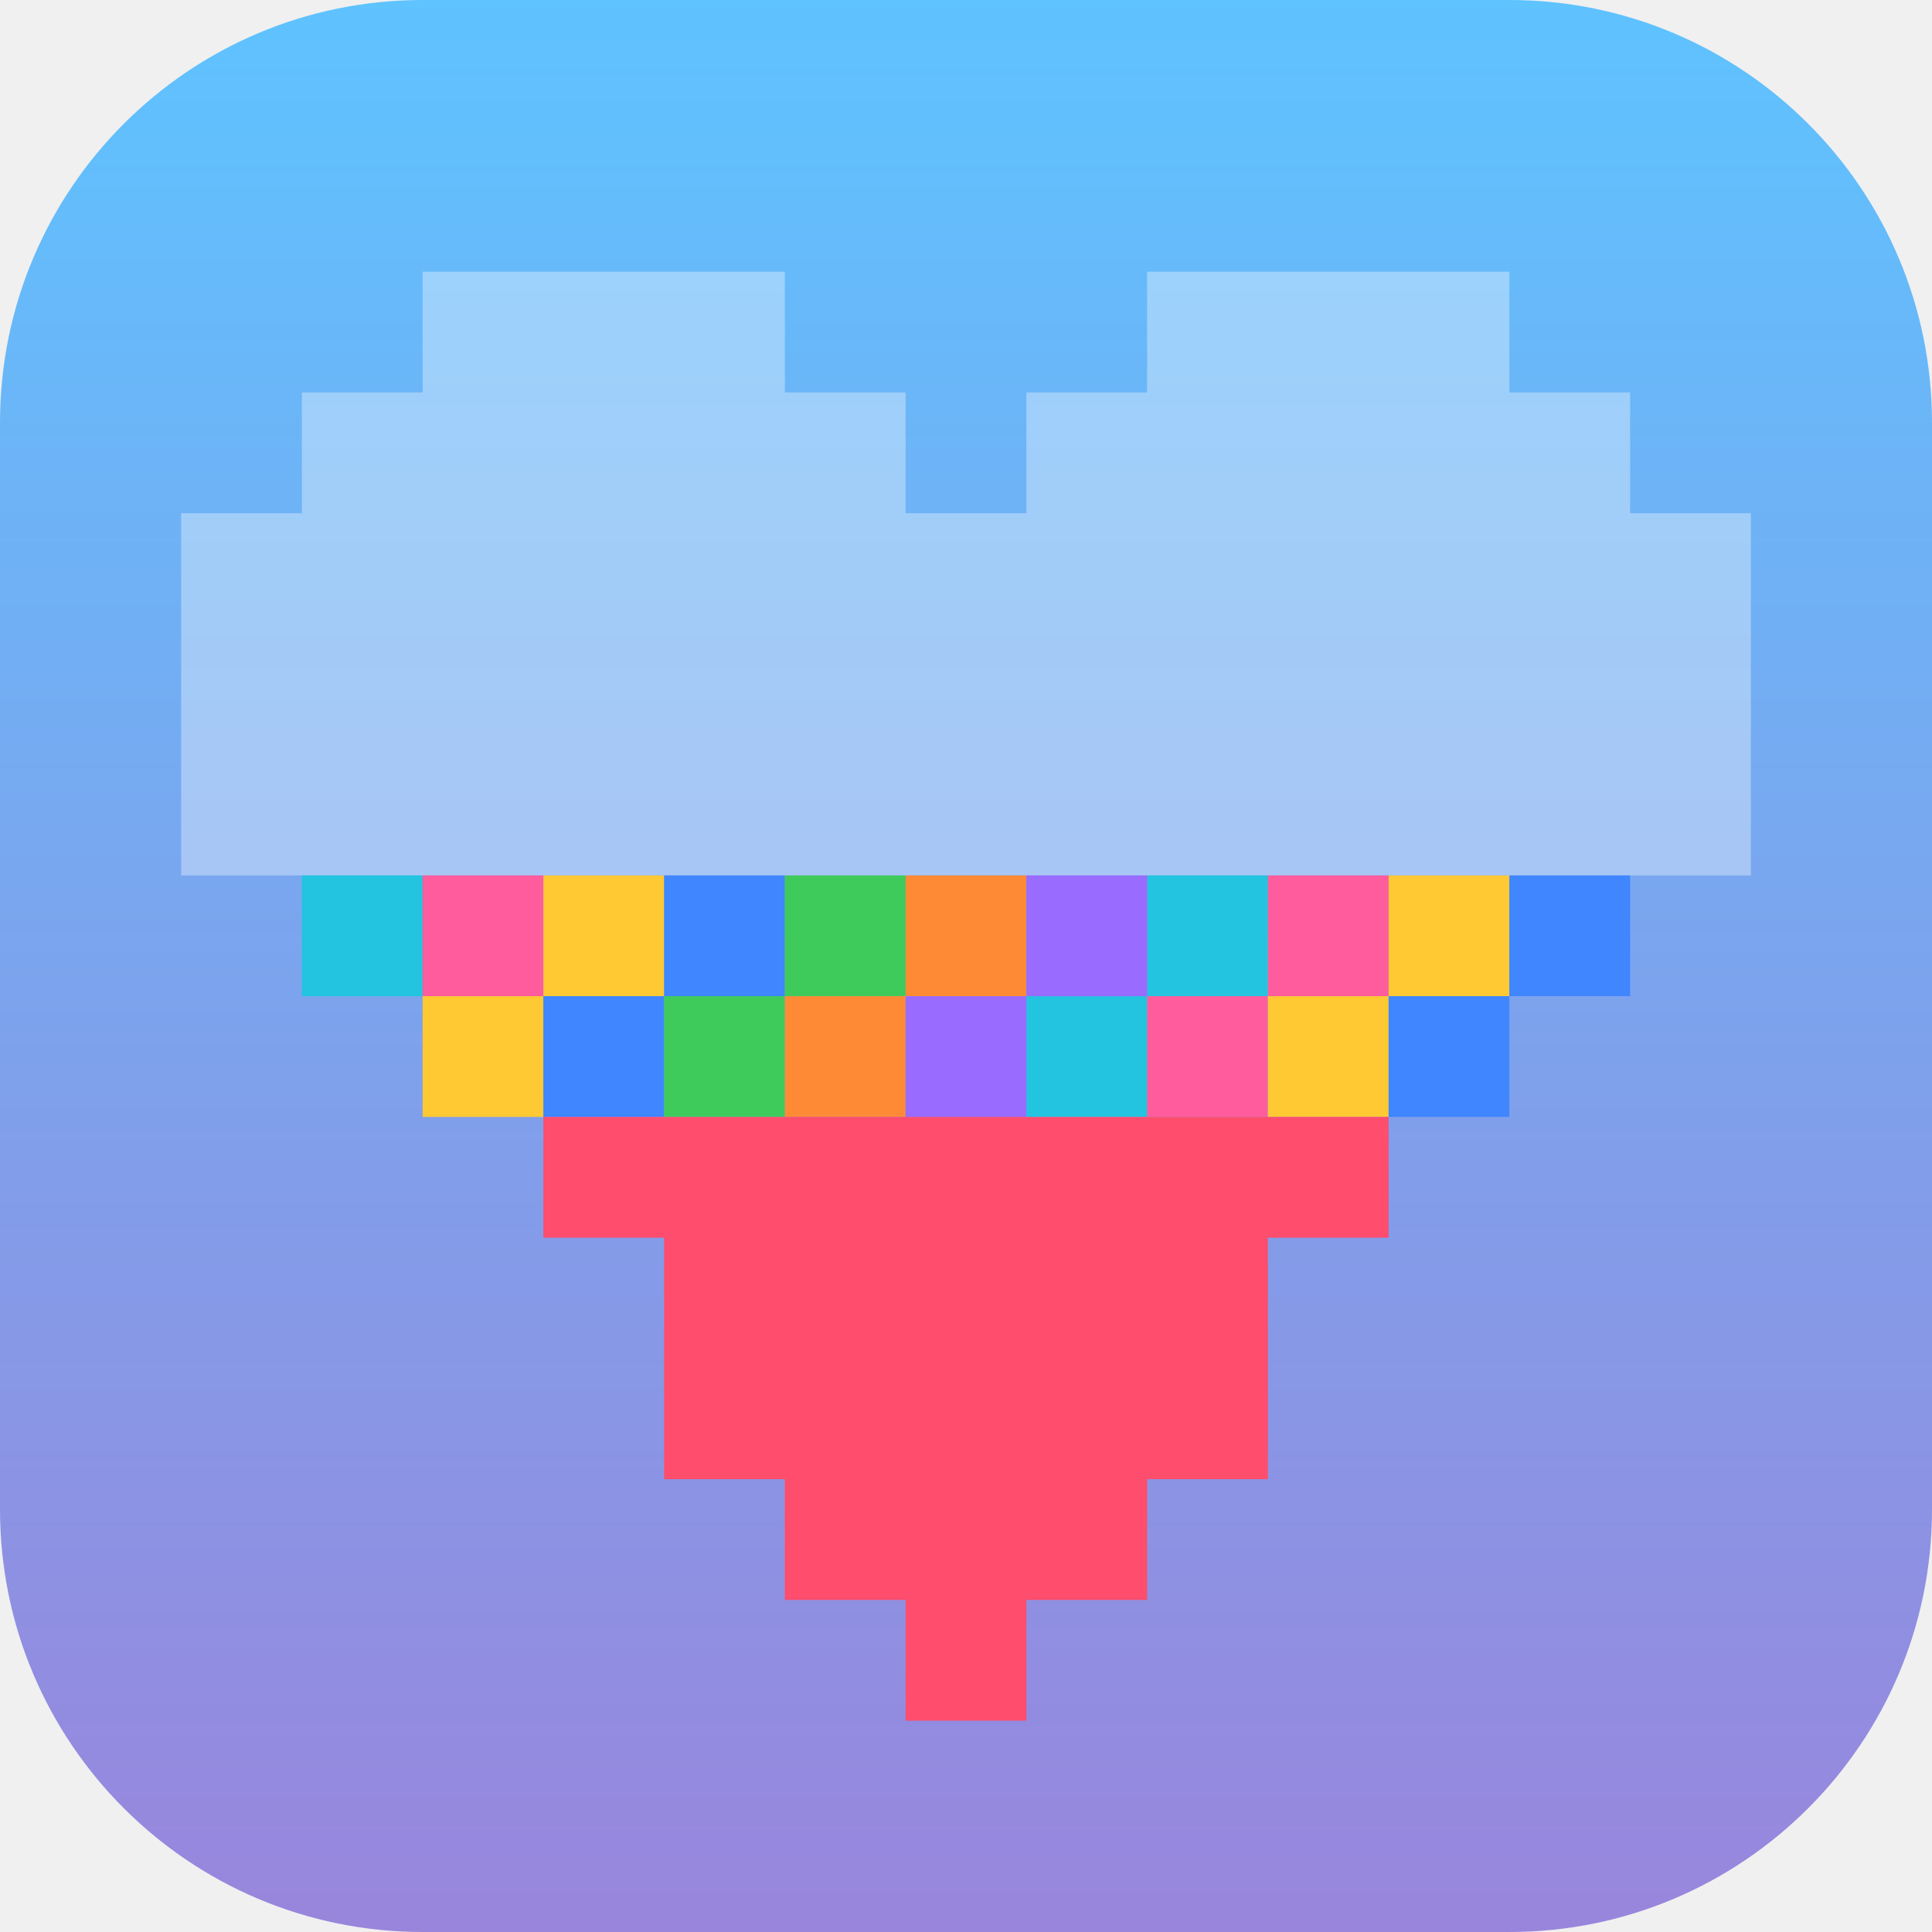
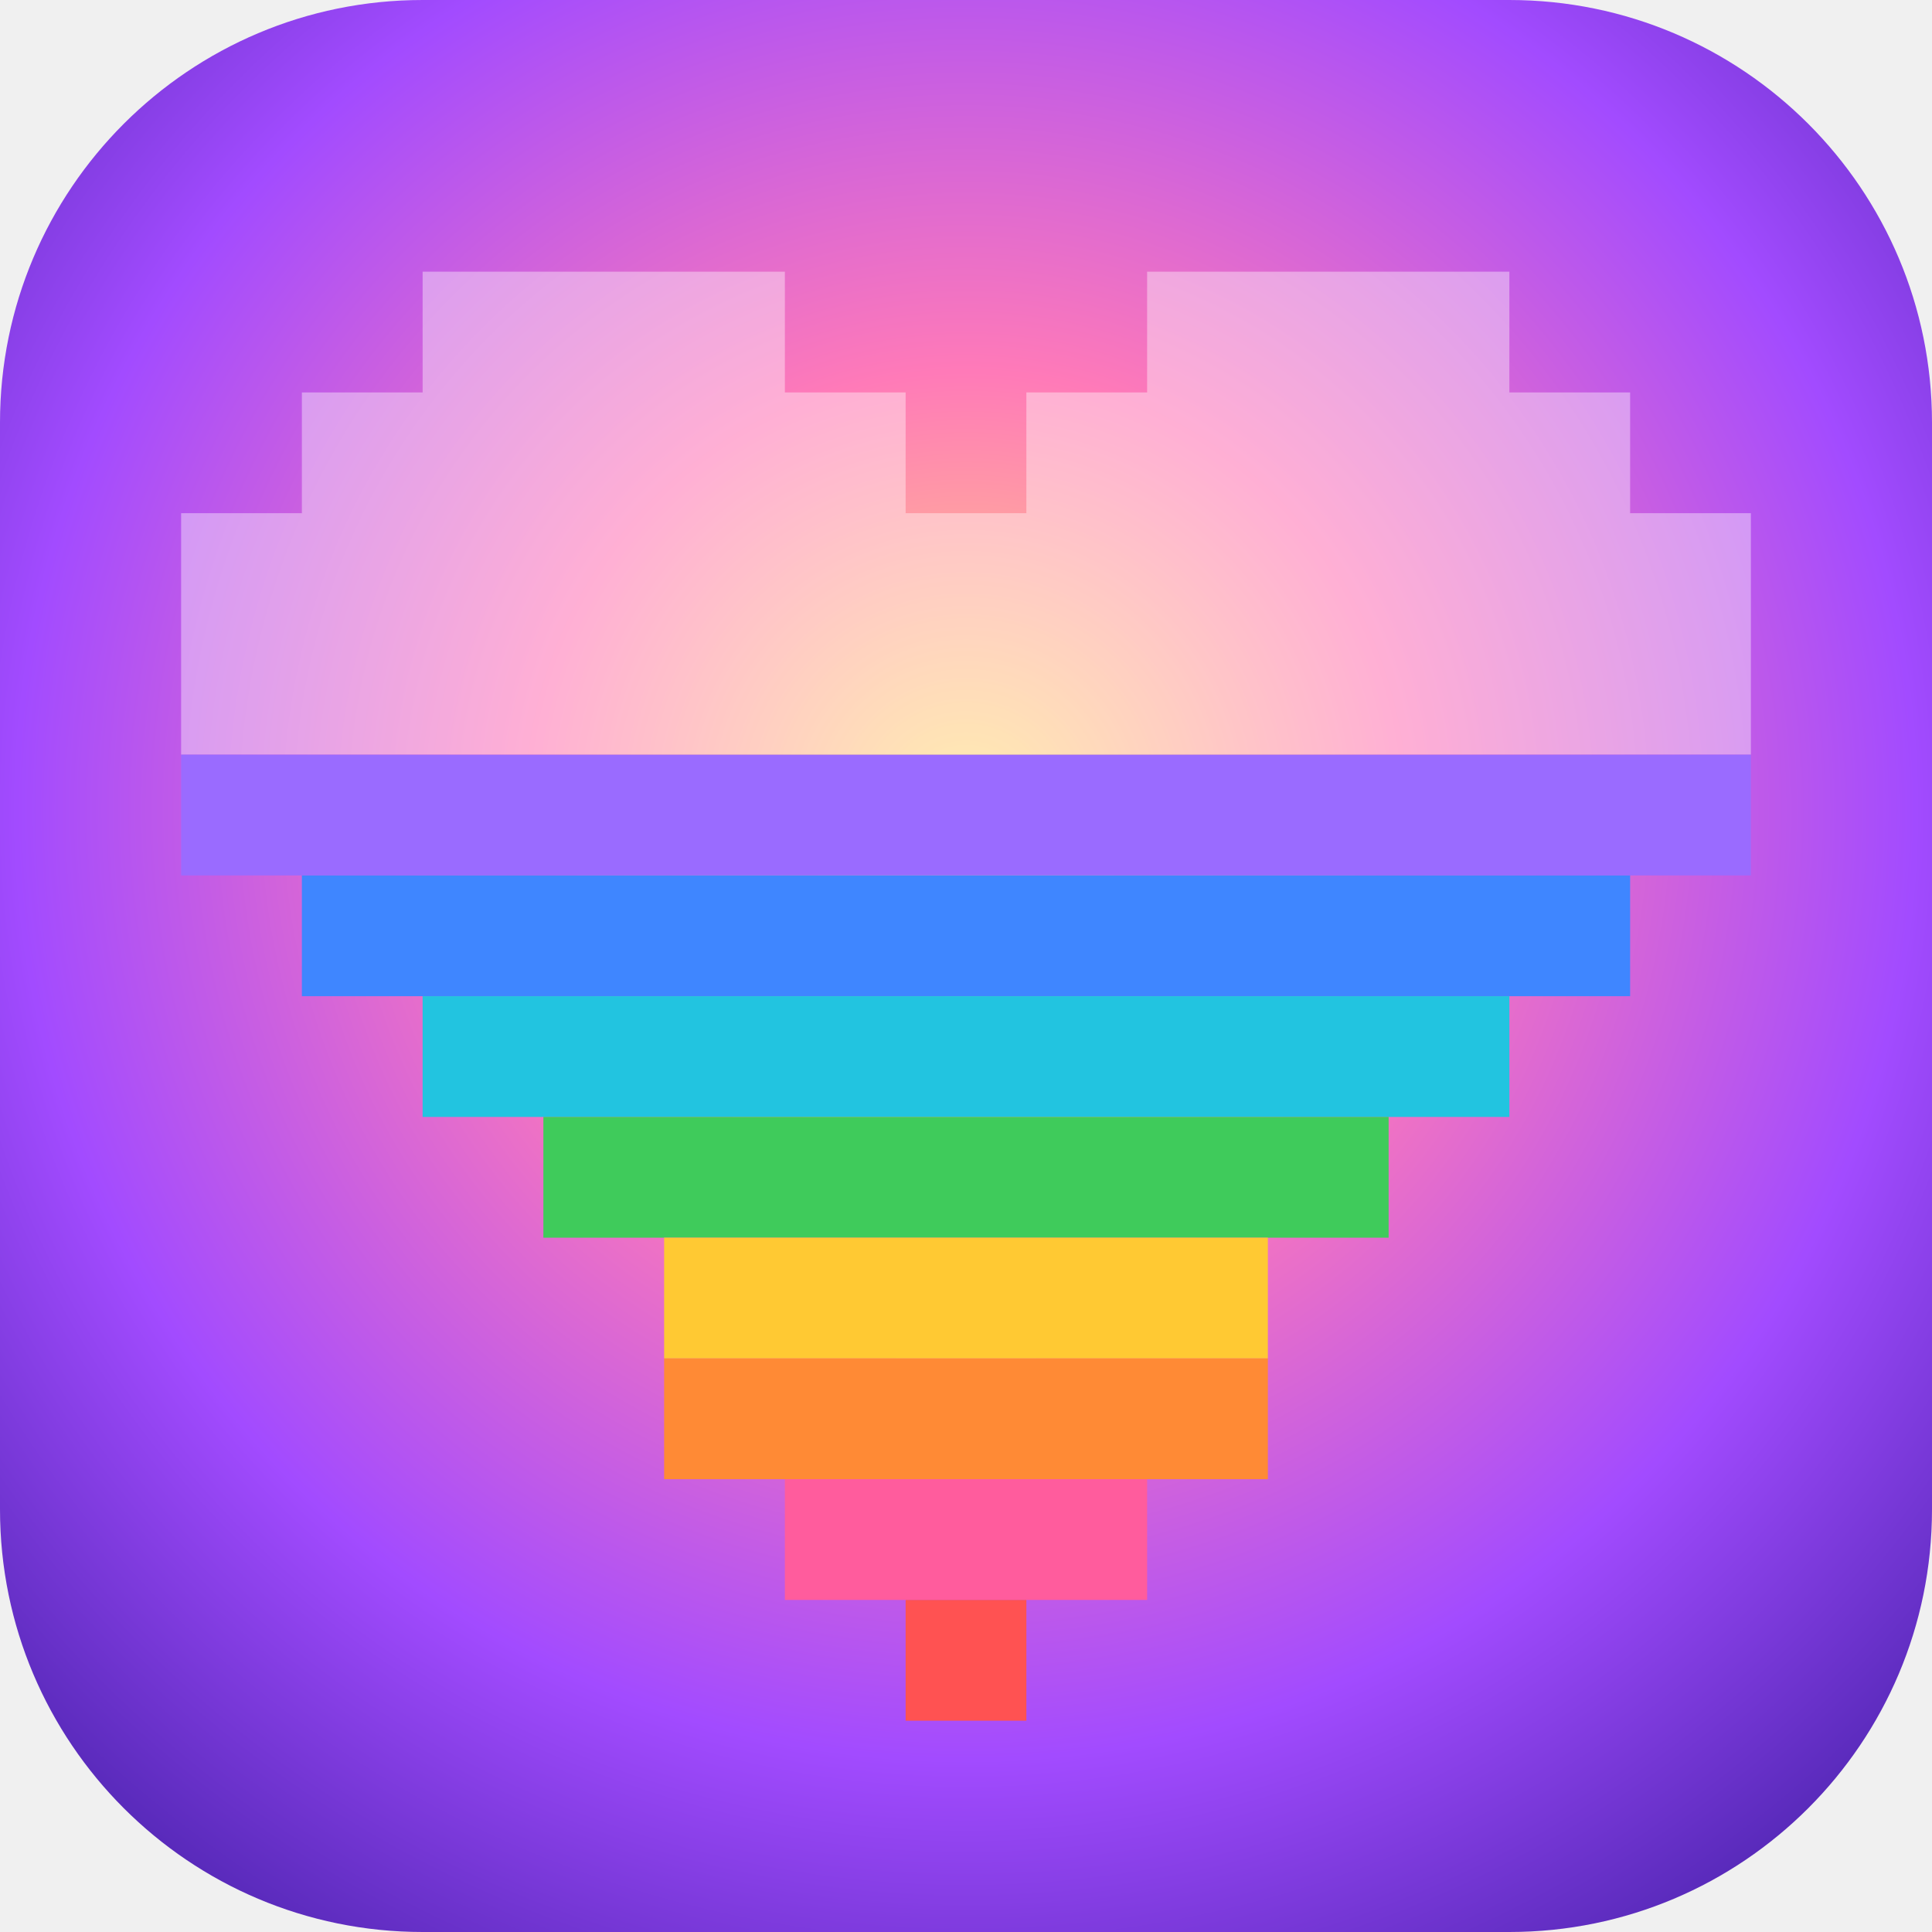
<svg xmlns="http://www.w3.org/2000/svg" viewBox="0 0 32 32">
  <defs>
-     <linearGradient id="g" x1="0" y1="0" x2="0" y2="1">
-       <stop offset="0" stop-color="#5ec3ff" />
-       <stop offset="1" stop-color="#9985dc" />
-     </linearGradient>
+     <radialGradient id="g" cx=".5" cy=".42" r=".75">
+       <stop offset="0" stop-color="#FFE27A" />
+       <stop offset=".3" stop-color="#FF7AB8" />
+       <stop offset=".65" stop-color="#A24BFF" />
+       <stop offset="1" stop-color="#3A1C9E" />
+     </radialGradient>
  </defs>
  <rect width="32" height="32" rx="7" fill="url(#g)" />
-   <path fill="#ffffff" fill-opacity=".35" d="M7 4.5h2v2h-2zM9 4.5h2v2h-2zM11 4.5h2v2h-2zM19 4.5h2v2h-2zM21 4.5h2v2h-2zM23 4.5h2v2h-2zM5 6.5h2v2h-2zM7 6.5h2v2h-2zM9 6.5h2v2h-2zM11 6.5h2v2h-2zM13 6.5h2v2h-2zM17 6.5h2v2h-2zM19 6.5h2v2h-2zM21 6.5h2v2h-2zM23 6.5h2v2h-2zM25 6.5h2v2h-2zM3 8.5h2v2h-2zM5 8.5h2v2h-2zM7 8.5h2v2h-2zM9 8.5h2v2h-2zM11 8.5h2v2h-2zM13 8.5h2v2h-2zM15 8.5h2v2h-2zM17 8.5h2v2h-2zM19 8.5h2v2h-2zM21 8.5h2v2h-2zM23 8.5h2v2h-2zM25 8.5h2v2h-2zM27 8.5h2v2h-2zM3 10.5h2v2h-2zM5 10.5h2v2h-2zM7 10.5h2v2h-2zM9 10.5h2v2h-2zM11 10.5h2v2h-2zM13 10.5h2v2h-2zM15 10.5h2v2h-2zM17 10.5h2v2h-2zM19 10.5h2v2h-2zM21 10.5h2v2h-2zM23 10.5h2v2h-2zM25 10.5h2v2h-2zM27 10.5h2v2h-2zM3 12.5h2v2h-2zM5 12.5h2v2h-2zM7 12.5h2v2h-2zM9 12.5h2v2h-2zM11 12.5h2v2h-2zM13 12.5h2v2h-2zM15 12.5h2v2h-2zM17 12.5h2v2h-2zM19 12.5h2v2h-2zM21 12.5h2v2h-2zM23 12.5h2v2h-2zM25 12.5h2v2h-2zM27 12.5h2v2h-2z" />
-   <path fill="#22C4E0" d="M5 14.5h2v2h-2zM19 14.5h2v2h-2zM17 16.5h2v2h-2z" />
-   <path fill="#FF5C9D" d="M7 14.5h2v2h-2zM21 14.5h2v2h-2zM19 16.5h2v2h-2z" />
-   <path fill="#FFC933" d="M9 14.5h2v2h-2zM23 14.5h2v2h-2zM7 16.5h2v2h-2zM21 16.5h2v2h-2z" />
-   <path fill="#3F86FF" d="M11 14.5h2v2h-2zM25 14.5h2v2h-2zM9 16.5h2v2h-2zM23 16.5h2v2h-2z" />
-   <path fill="#3FCB5B" d="M13 14.5h2v2h-2zM11 16.5h2v2h-2z" />
-   <path fill="#FF8A35" d="M15 14.5h2v2h-2zM13 16.5h2v2h-2z" />
-   <path fill="#9A6BFF" d="M17 14.5h2v2h-2zM15 16.5h2v2h-2z" />
-   <path fill="#FF4D6D" d="M9 18.5h2v2h-2zM11 18.5h2v2h-2zM13 18.5h2v2h-2zM15 18.5h2v2h-2zM17 18.5h2v2h-2zM19 18.5h2v2h-2zM21 18.5h2v2h-2zM11 20.5h2v2h-2zM13 20.5h2v2h-2zM15 20.5h2v2h-2zM17 20.5h2v2h-2zM19 20.5h2v2h-2zM11 22.5h2v2h-2zM13 22.5h2v2h-2zM15 22.5h2v2h-2zM17 22.5h2v2h-2zM19 22.5h2v2h-2zM13 24.5h2v2h-2zM15 24.5h2v2h-2zM17 24.5h2v2h-2zM15 26.5h2v2h-2z" />
+   <path fill="#ffffff" fill-opacity=".4" d="M7 4.5h2v2h-2zM9 4.5h2v2h-2zM11 4.5h2v2h-2zM19 4.5h2v2h-2zM21 4.5h2v2h-2zM23 4.5h2v2h-2zM5 6.5h2v2h-2zM7 6.5h2v2h-2zM9 6.5h2v2h-2zM11 6.5h2v2h-2zM13 6.5h2v2h-2zM17 6.5h2v2h-2zM19 6.5h2v2h-2zM21 6.5h2v2h-2zM23 6.5h2v2h-2zM25 6.5h2v2h-2zM3 8.5h2v2h-2zM5 8.5h2v2h-2zM7 8.5h2v2h-2zM9 8.5h2v2h-2zM11 8.5h2v2h-2zM13 8.5h2v2h-2zM15 8.5h2v2h-2zM17 8.5h2v2h-2zM19 8.5h2v2h-2zM21 8.5h2v2h-2zM23 8.5h2v2h-2zM25 8.5h2v2h-2zM27 8.5h2v2h-2zM3 10.5h2v2h-2zM5 10.5h2v2h-2zM7 10.5h2v2h-2zM9 10.5h2v2h-2zM11 10.5h2v2h-2zM13 10.5h2v2h-2zM15 10.5h2v2h-2zM17 10.5h2v2h-2zM19 10.5h2v2h-2zM21 10.5h2v2h-2zM23 10.5h2v2h-2zM25 10.5h2v2h-2zM27 10.5h2v2h-2z" />
+   <path fill="#9A6BFF" d="M3 12.5h2v2h-2zM5 12.5h2v2h-2zM7 12.5h2v2h-2zM9 12.5h2v2h-2zM11 12.5h2v2h-2zM13 12.5h2v2h-2zM15 12.5h2v2h-2zM17 12.5h2v2h-2zM19 12.5h2v2h-2zM21 12.5h2v2h-2zM23 12.5h2v2h-2zM25 12.5h2v2h-2zM27 12.5h2v2h-2z" />
+   <path fill="#3F86FF" d="M5 14.5h2v2h-2zM7 14.5h2v2h-2zM9 14.5h2v2h-2zM11 14.5h2v2h-2zM13 14.5h2v2h-2zM15 14.5h2v2h-2zM17 14.5h2v2h-2zM19 14.5h2v2h-2zM21 14.5h2v2h-2zM23 14.5h2v2h-2zM25 14.5h2v2h-2z" />
+   <path fill="#22C4E0" d="M7 16.5h2v2h-2zM9 16.5h2v2h-2zM11 16.5h2v2h-2zM13 16.5h2v2h-2zM15 16.5h2v2h-2zM17 16.5h2v2h-2zM19 16.5h2v2h-2zM21 16.5h2v2h-2zM23 16.5h2v2h-2z" />
+   <path fill="#3FCB5B" d="M9 18.5h2v2h-2zM11 18.5h2v2h-2zM13 18.5h2v2h-2zM15 18.5h2v2h-2zM17 18.5h2v2h-2zM19 18.5h2v2h-2zM21 18.5h2v2h-2z" />
+   <path fill="#FFC933" d="M11 20.5h2v2h-2zM13 20.5h2v2h-2zM15 20.5h2v2h-2zM17 20.5h2v2h-2zM19 20.5h2v2h-2z" />
+   <path fill="#FF8A35" d="M11 22.5h2v2h-2zM13 22.5h2v2h-2zM15 22.5h2v2h-2zM17 22.5h2v2h-2zM19 22.5h2v2h-2z" />
+   <path fill="#FF5C9D" d="M13 24.5h2v2h-2zM15 24.5h2v2h-2zM17 24.5h2v2h-2z" />
+   <path fill="#FF5252" d="M15 26.5h2v2h-2z" />
</svg>
